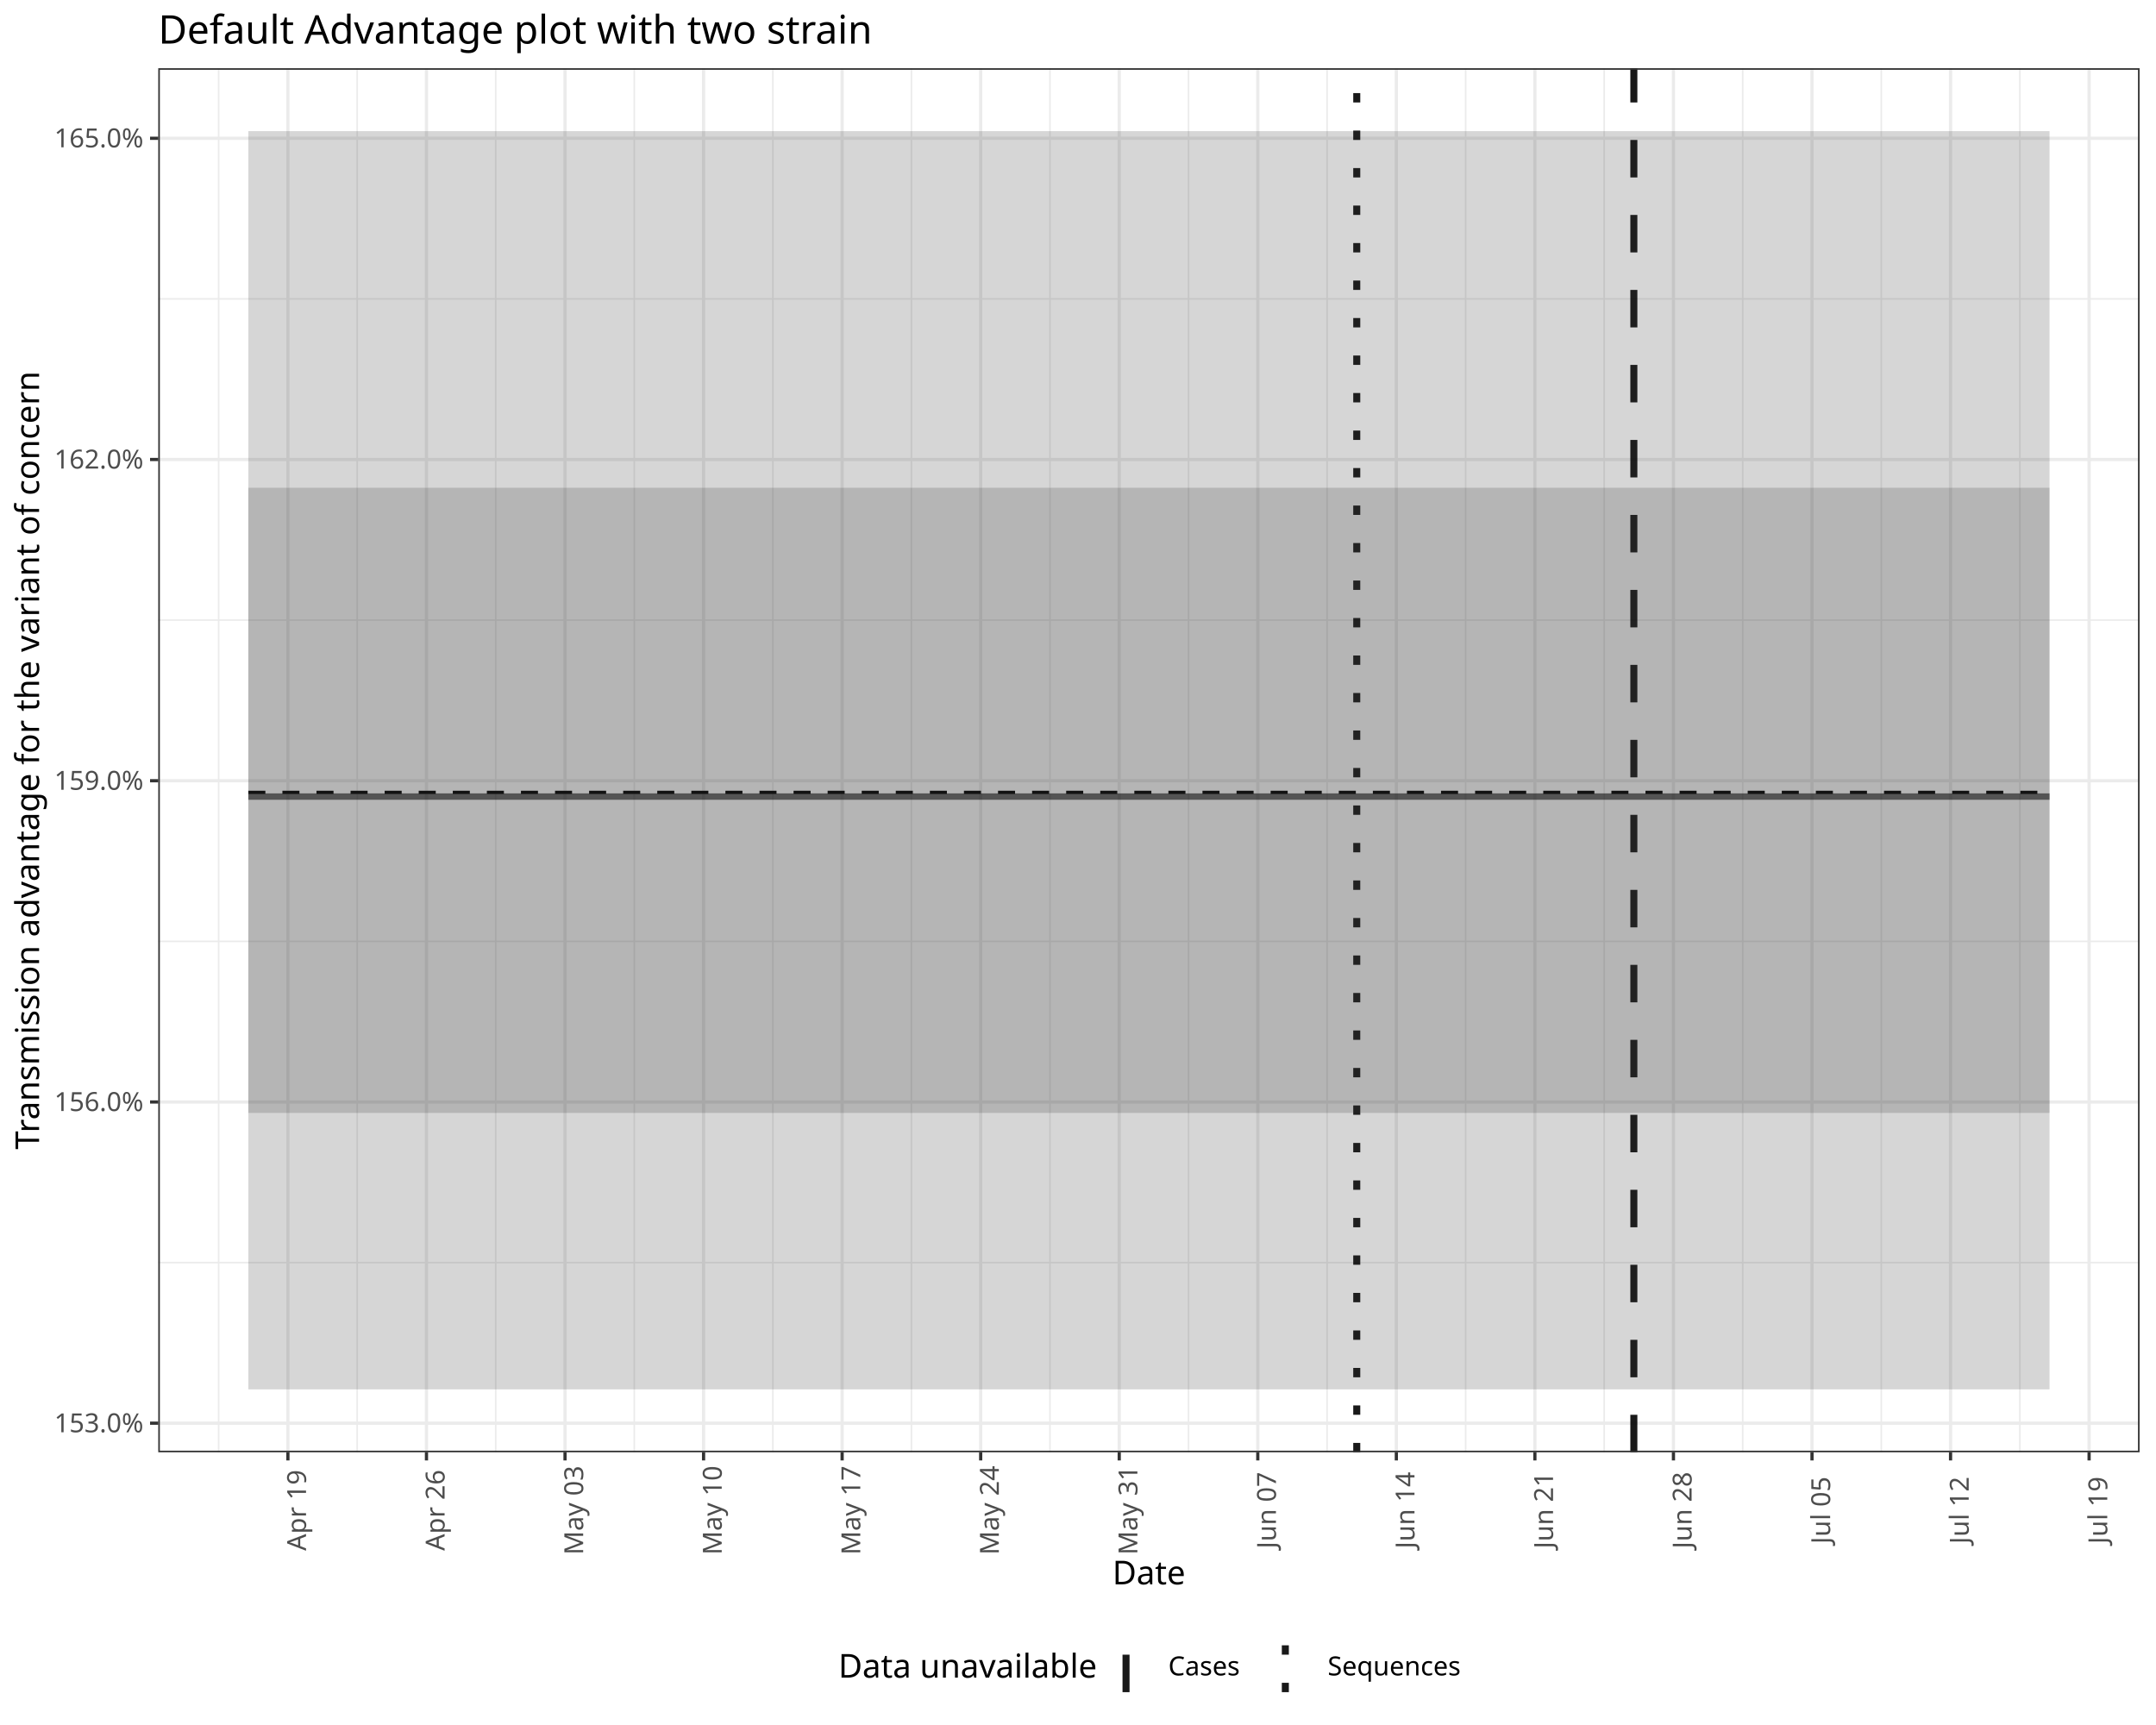
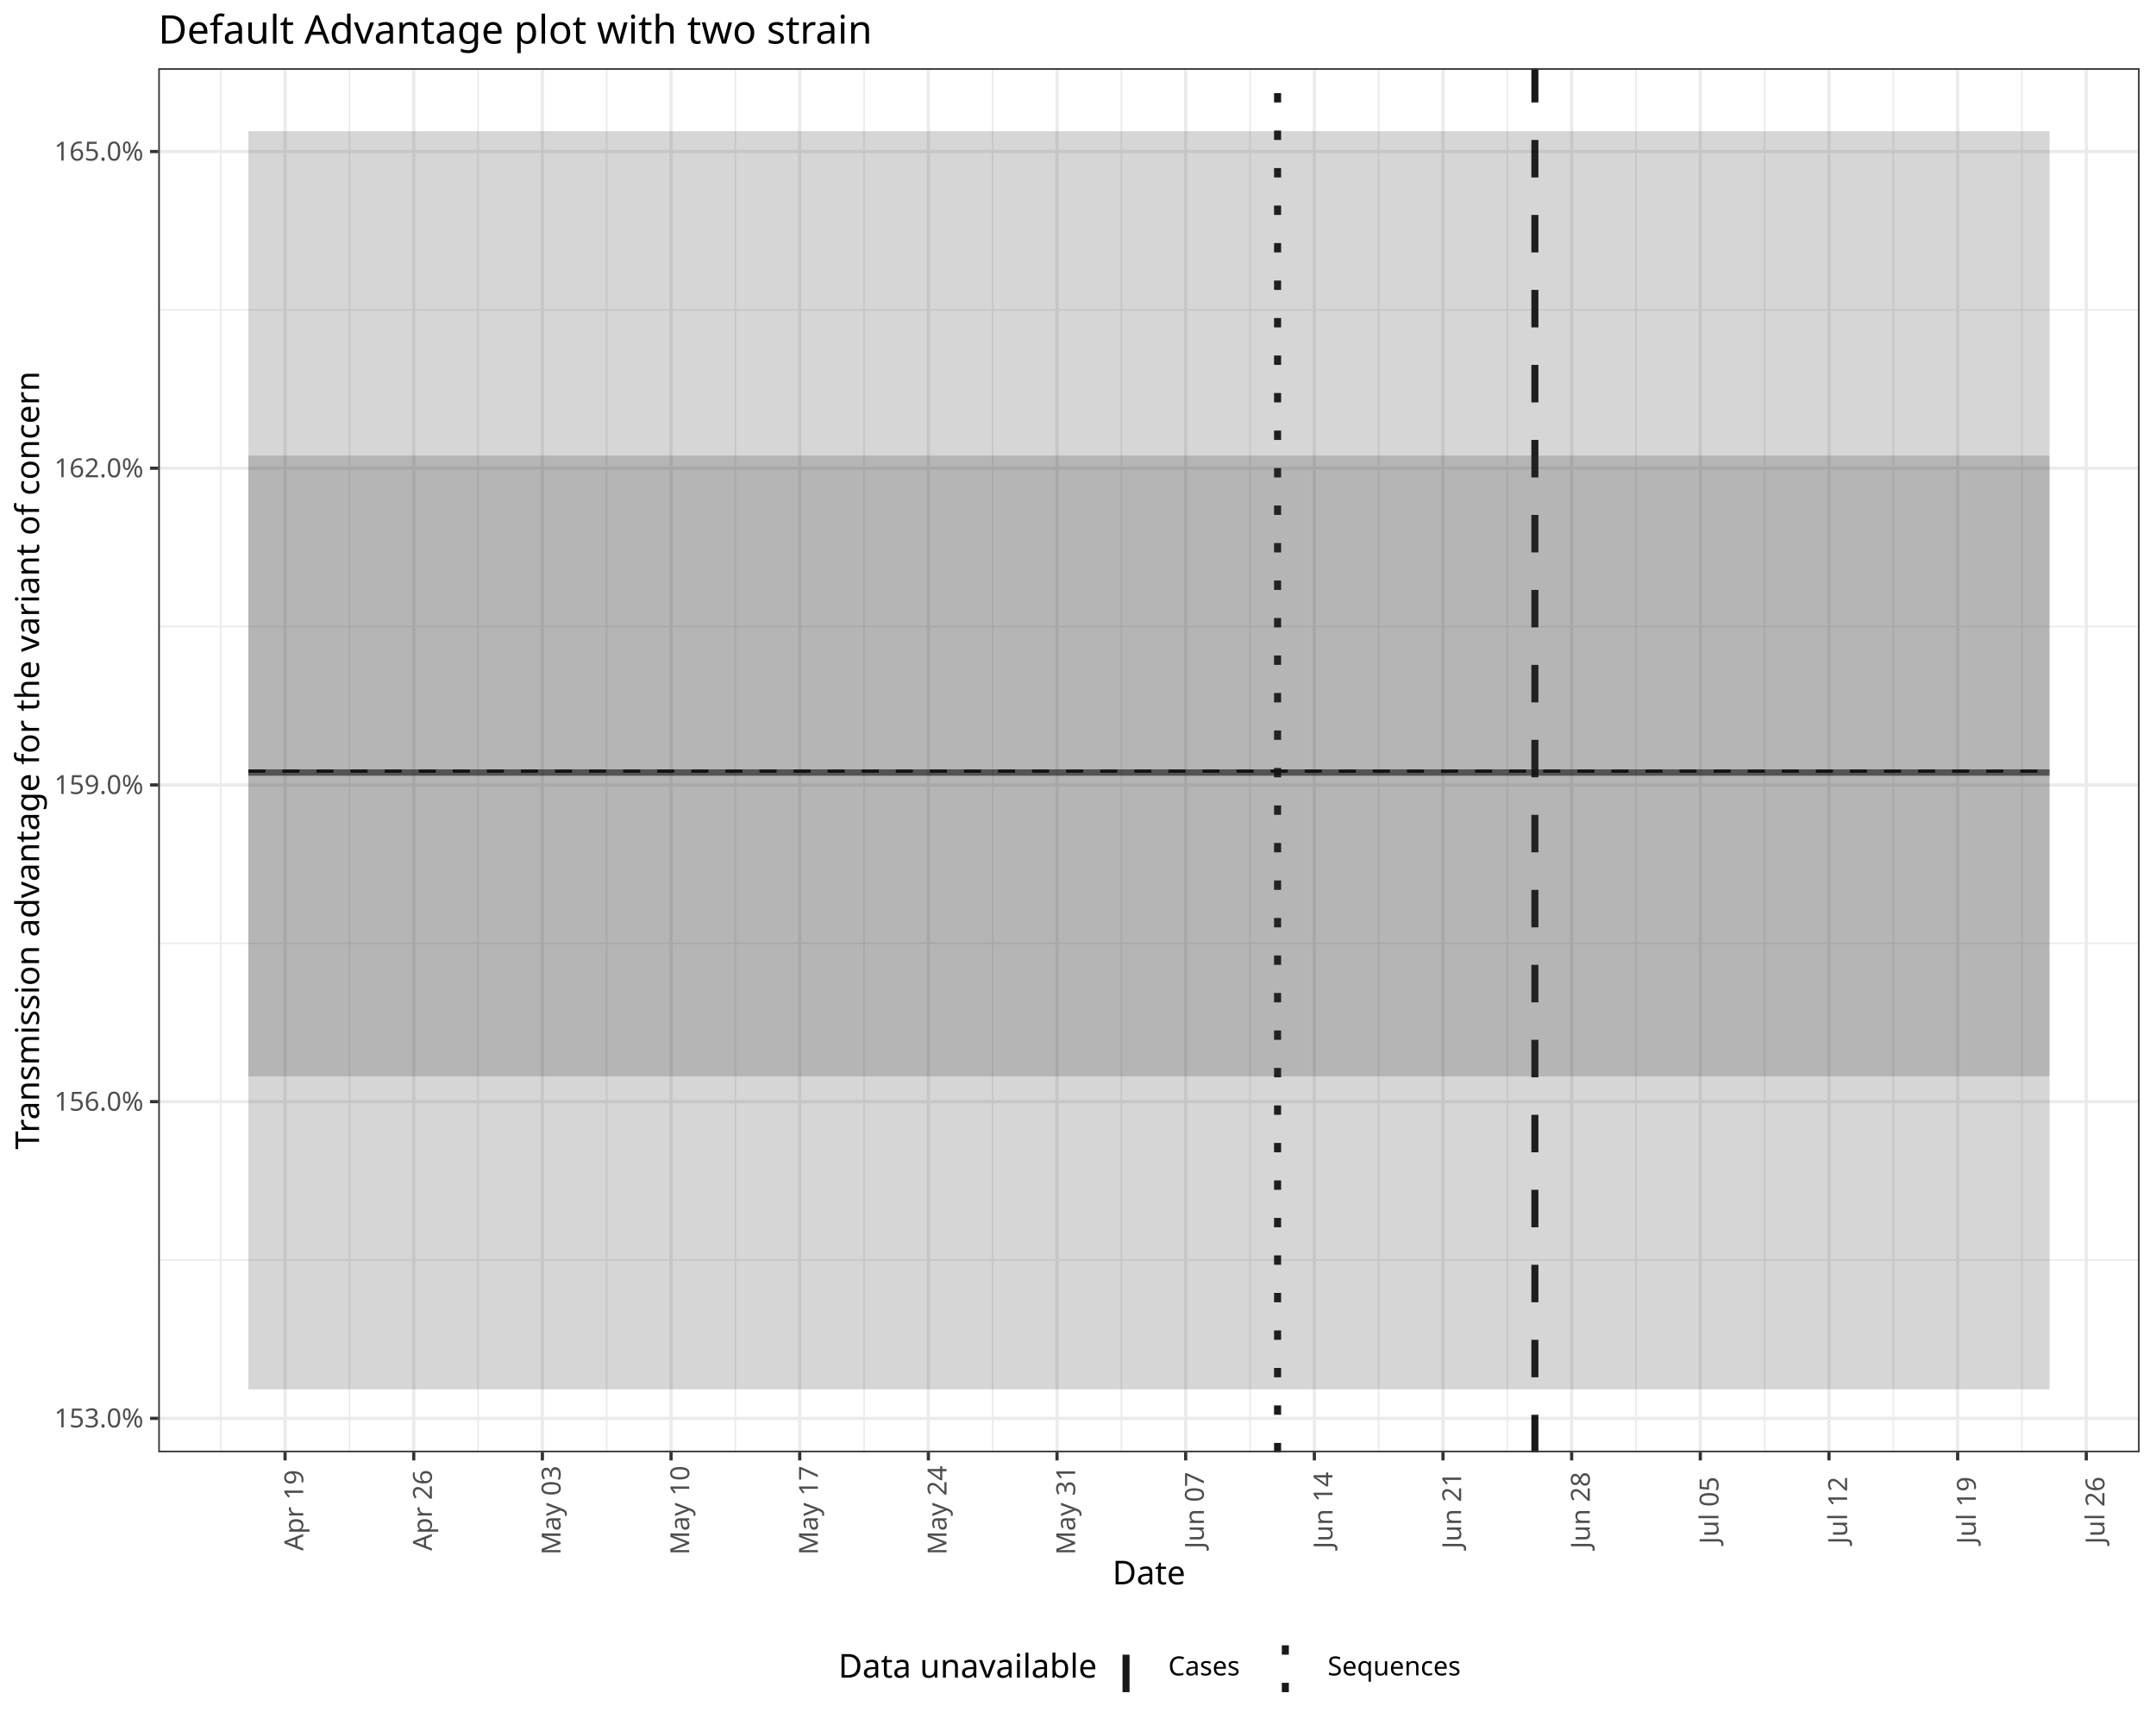
<svg xmlns="http://www.w3.org/2000/svg" class="svglite" data-engine-version="2.0" width="720.00pt" height="576.00pt" viewBox="0 0 720.00 576.00">
  <defs>
    <style type="text/css">
    .svglite line, .svglite polyline, .svglite polygon, .svglite path, .svglite rect, .svglite circle {
      fill: none;
      stroke: #000000;
      stroke-linecap: round;
      stroke-linejoin: round;
      stroke-miterlimit: 10.00;
    }
  </style>
  </defs>
  <rect width="100%" height="100%" style="stroke: none; fill: #FFFFFF;" />
  <defs>
    <clipPath id="cpMC4wMHw3MjAuMDB8MC4wMHw1NzYuMDA=">
      <rect x="0.00" y="0.00" width="720.00" height="576.00" />
    </clipPath>
  </defs>
  <g clip-path="url(#cpMC4wMHw3MjAuMDB8MC4wMHw1NzYuMDA=)">
    <rect x="0.00" y="0.00" width="720.00" height="576.00" style="stroke-width: 1.07; stroke: #FFFFFF; fill: #FFFFFF;" />
  </g>
  <defs>
    <clipPath id="cpNTIuODV8NzE0LjUyfDIyLjc4fDQ4NC45Mw==">
      <rect x="52.85" y="22.78" width="661.67" height="462.15" />
    </clipPath>
  </defs>
  <g clip-path="url(#cpNTIuODV8NzE0LjUyfDIyLjc4fDQ4NC45Mw==)">
    <rect x="52.85" y="22.78" width="661.67" height="462.15" style="stroke-width: 1.07; stroke: none; fill: #FFFFFF;" />
-     <polyline points="52.85,421.59 714.52,421.59 " style="stroke-width: 0.53; stroke: #EBEBEB; stroke-linecap: butt;" />
-     <polyline points="52.85,314.33 714.52,314.33 " style="stroke-width: 0.53; stroke: #EBEBEB; stroke-linecap: butt;" />
-     <polyline points="52.85,207.06 714.52,207.06 " style="stroke-width: 0.53; stroke: #EBEBEB; stroke-linecap: butt;" />
-     <polyline points="52.85,99.80 714.52,99.80 " style="stroke-width: 0.53; stroke: #EBEBEB; stroke-linecap: butt;" />
-     <polyline points="73.01,484.93 73.01,22.78 " style="stroke-width: 0.53; stroke: #EBEBEB; stroke-linecap: butt;" />
-     <polyline points="119.28,484.93 119.28,22.78 " style="stroke-width: 0.53; stroke: #EBEBEB; stroke-linecap: butt;" />
-     <polyline points="165.55,484.93 165.55,22.78 " style="stroke-width: 0.53; stroke: #EBEBEB; stroke-linecap: butt;" />
-     <polyline points="211.82,484.93 211.82,22.78 " style="stroke-width: 0.53; stroke: #EBEBEB; stroke-linecap: butt;" />
-     <polyline points="258.10,484.93 258.10,22.78 " style="stroke-width: 0.53; stroke: #EBEBEB; stroke-linecap: butt;" />
-     <polyline points="304.37,484.93 304.37,22.78 " style="stroke-width: 0.53; stroke: #EBEBEB; stroke-linecap: butt;" />
-     <polyline points="350.64,484.93 350.64,22.78 " style="stroke-width: 0.53; stroke: #EBEBEB; stroke-linecap: butt;" />
-     <polyline points="396.91,484.93 396.91,22.78 " style="stroke-width: 0.53; stroke: #EBEBEB; stroke-linecap: butt;" />
-     <polyline points="443.18,484.93 443.18,22.78 " style="stroke-width: 0.53; stroke: #EBEBEB; stroke-linecap: butt;" />
-     <polyline points="489.45,484.93 489.45,22.78 " style="stroke-width: 0.53; stroke: #EBEBEB; stroke-linecap: butt;" />
-     <polyline points="535.72,484.93 535.72,22.78 " style="stroke-width: 0.53; stroke: #EBEBEB; stroke-linecap: butt;" />
-     <polyline points="581.99,484.93 581.99,22.78 " style="stroke-width: 0.53; stroke: #EBEBEB; stroke-linecap: butt;" />
-     <polyline points="628.26,484.93 628.26,22.78 " style="stroke-width: 0.53; stroke: #EBEBEB; stroke-linecap: butt;" />
-     <polyline points="674.53,484.93 674.53,22.78 " style="stroke-width: 0.53; stroke: #EBEBEB; stroke-linecap: butt;" />
-     <polyline points="52.85,475.22 714.52,475.22 " style="stroke-width: 1.07; stroke: #EBEBEB; stroke-linecap: butt;" />
-     <polyline points="52.85,367.96 714.52,367.96 " style="stroke-width: 1.07; stroke: #EBEBEB; stroke-linecap: butt;" />
-     <polyline points="52.85,260.70 714.52,260.70 " style="stroke-width: 1.07; stroke: #EBEBEB; stroke-linecap: butt;" />
-     <polyline points="52.85,153.43 714.52,153.43 " style="stroke-width: 1.07; stroke: #EBEBEB; stroke-linecap: butt;" />
-     <polyline points="52.85,46.17 714.52,46.17 " style="stroke-width: 1.07; stroke: #EBEBEB; stroke-linecap: butt;" />
-     <polyline points="96.15,484.93 96.15,22.78 " style="stroke-width: 1.07; stroke: #EBEBEB; stroke-linecap: butt;" />
-     <polyline points="142.42,484.93 142.42,22.78 " style="stroke-width: 1.07; stroke: #EBEBEB; stroke-linecap: butt;" />
-     <polyline points="188.69,484.93 188.69,22.78 " style="stroke-width: 1.07; stroke: #EBEBEB; stroke-linecap: butt;" />
-     <polyline points="234.96,484.93 234.96,22.78 " style="stroke-width: 1.07; stroke: #EBEBEB; stroke-linecap: butt;" />
-     <polyline points="281.23,484.93 281.23,22.78 " style="stroke-width: 1.07; stroke: #EBEBEB; stroke-linecap: butt;" />
-     <polyline points="327.50,484.93 327.50,22.78 " style="stroke-width: 1.07; stroke: #EBEBEB; stroke-linecap: butt;" />
-     <polyline points="373.77,484.93 373.77,22.78 " style="stroke-width: 1.07; stroke: #EBEBEB; stroke-linecap: butt;" />
-     <polyline points="420.04,484.93 420.04,22.78 " style="stroke-width: 1.07; stroke: #EBEBEB; stroke-linecap: butt;" />
-     <polyline points="466.31,484.93 466.31,22.78 " style="stroke-width: 1.07; stroke: #EBEBEB; stroke-linecap: butt;" />
-     <polyline points="512.58,484.93 512.58,22.78 " style="stroke-width: 1.07; stroke: #EBEBEB; stroke-linecap: butt;" />
-     <polyline points="558.85,484.93 558.85,22.78 " style="stroke-width: 1.07; stroke: #EBEBEB; stroke-linecap: butt;" />
-     <polyline points="605.12,484.93 605.12,22.78 " style="stroke-width: 1.07; stroke: #EBEBEB; stroke-linecap: butt;" />
-     <polyline points="651.39,484.93 651.39,22.78 " style="stroke-width: 1.07; stroke: #EBEBEB; stroke-linecap: butt;" />
-     <polyline points="697.66,484.93 697.66,22.78 " style="stroke-width: 1.07; stroke: #EBEBEB; stroke-linecap: butt;" />
-     <line x1="545.63" y1="484.93" x2="545.63" y2="22.78" style="stroke-width: 2.35; stroke: #000000; stroke-opacity: 0.90; stroke-dasharray: 12.52,12.52; stroke-linecap: butt;" />
-     <line x1="453.09" y1="484.93" x2="453.09" y2="22.78" style="stroke-width: 2.35; stroke: #000000; stroke-opacity: 0.90; stroke-dasharray: 3.13,9.39; stroke-linecap: butt;" />
-     <polyline points="82.93,265.99 129.20,265.99 175.47,265.99 221.74,265.99 268.01,265.99 314.28,265.99 360.55,265.99 406.82,265.99 453.09,265.99 499.36,265.99 545.63,265.99 591.90,265.99 638.17,265.99 684.44,265.99 " style="stroke-width: 2.13; stroke: #000000; stroke-opacity: 0.60; stroke-linecap: butt;" />
-     <polyline points="82.93,264.58 129.20,264.58 175.47,264.58 221.74,264.58 268.01,264.58 314.28,264.58 360.55,264.58 406.82,264.58 453.09,264.58 499.36,264.58 545.63,264.58 591.90,264.58 638.17,264.58 684.44,264.58 " style="stroke-width: 1.07; stroke-dasharray: 5.69,5.69; stroke-linecap: butt;" />
-     <polygon points="82.93,43.79 129.20,43.79 175.47,43.79 221.74,43.79 268.01,43.79 314.28,43.79 360.55,43.79 406.82,43.79 453.09,43.79 499.36,43.79 545.63,43.79 591.90,43.79 638.17,43.79 684.44,43.79 684.44,463.93 638.17,463.93 591.90,463.93 545.63,463.93 499.36,463.93 453.09,463.93 406.82,463.93 360.55,463.93 314.28,463.93 268.01,463.93 221.74,463.93 175.47,463.93 129.20,463.93 82.93,463.93 " style="stroke-width: 0.00; stroke: none; fill: #333333; fill-opacity: 0.20;" />
-     <polyline points="82.93,43.79 129.20,43.79 175.47,43.79 221.74,43.79 268.01,43.79 314.28,43.79 360.55,43.79 406.82,43.79 453.09,43.79 499.36,43.79 545.63,43.79 591.90,43.79 638.17,43.79 684.44,43.79 " style="stroke-width: 0.43; stroke: none;" />
-     <polyline points="684.44,463.93 638.17,463.93 591.90,463.93 545.63,463.93 499.36,463.93 453.09,463.93 406.82,463.93 360.55,463.93 314.28,463.93 268.01,463.93 221.74,463.93 175.47,463.93 129.20,463.93 82.93,463.93 " style="stroke-width: 0.43; stroke: none;" />
-     <polygon points="82.93,162.87 129.20,162.87 175.47,162.87 221.74,162.87 268.01,162.87 314.28,162.87 360.55,162.87 406.82,162.87 453.09,162.87 499.36,162.87 545.63,162.87 591.90,162.87 638.17,162.87 684.44,162.87 684.44,371.62 638.17,371.62 591.90,371.62 545.63,371.62 499.36,371.62 453.09,371.62 406.82,371.62 360.55,371.62 314.28,371.62 268.01,371.62 221.74,371.62 175.47,371.62 129.20,371.62 82.93,371.62 " style="stroke-width: 0.00; stroke: none; fill: #333333; fill-opacity: 0.20;" />
-     <polyline points="82.93,162.87 129.20,162.87 175.47,162.87 221.74,162.87 268.01,162.87 314.28,162.87 360.55,162.87 406.82,162.87 453.09,162.87 499.36,162.87 545.63,162.87 591.90,162.87 638.17,162.87 684.44,162.87 " style="stroke-width: 1.07; stroke: none;" />
-     <polyline points="684.44,371.62 638.17,371.62 591.90,371.62 545.63,371.62 499.36,371.62 453.09,371.62 406.82,371.62 360.55,371.62 314.28,371.62 268.01,371.62 221.74,371.62 175.47,371.62 129.20,371.62 82.93,371.62 " style="stroke-width: 1.07; stroke: none;" />
+     <polyline points="52.85,420.72 714.52,420.72 " style="stroke-width: 0.53; stroke: #EBEBEB; stroke-linecap: butt;" />
+     <polyline points="52.85,314.97 714.52,314.97 " style="stroke-width: 0.53; stroke: #EBEBEB; stroke-linecap: butt;" />
+     <polyline points="52.85,209.22 714.52,209.22 " style="stroke-width: 0.53; stroke: #EBEBEB; stroke-linecap: butt;" />
+     <polyline points="52.85,103.47 714.52,103.47 " style="stroke-width: 0.53; stroke: #EBEBEB; stroke-linecap: butt;" />
+     <polyline points="73.72,484.93 73.72,22.78 " style="stroke-width: 0.53; stroke: #EBEBEB; stroke-linecap: butt;" />
+     <polyline points="116.69,484.93 116.69,22.78 " style="stroke-width: 0.53; stroke: #EBEBEB; stroke-linecap: butt;" />
+     <polyline points="159.65,484.93 159.65,22.78 " style="stroke-width: 0.53; stroke: #EBEBEB; stroke-linecap: butt;" />
+     <polyline points="202.62,484.93 202.62,22.78 " style="stroke-width: 0.53; stroke: #EBEBEB; stroke-linecap: butt;" />
+     <polyline points="245.58,484.93 245.58,22.78 " style="stroke-width: 0.53; stroke: #EBEBEB; stroke-linecap: butt;" />
+     <polyline points="288.55,484.93 288.55,22.78 " style="stroke-width: 0.53; stroke: #EBEBEB; stroke-linecap: butt;" />
+     <polyline points="331.51,484.93 331.51,22.78 " style="stroke-width: 0.53; stroke: #EBEBEB; stroke-linecap: butt;" />
+     <polyline points="374.48,484.93 374.48,22.78 " style="stroke-width: 0.53; stroke: #EBEBEB; stroke-linecap: butt;" />
+     <polyline points="417.45,484.93 417.45,22.78 " style="stroke-width: 0.53; stroke: #EBEBEB; stroke-linecap: butt;" />
+     <polyline points="460.41,484.93 460.41,22.78 " style="stroke-width: 0.53; stroke: #EBEBEB; stroke-linecap: butt;" />
+     <polyline points="503.38,484.93 503.38,22.78 " style="stroke-width: 0.53; stroke: #EBEBEB; stroke-linecap: butt;" />
+     <polyline points="546.34,484.93 546.34,22.78 " style="stroke-width: 0.53; stroke: #EBEBEB; stroke-linecap: butt;" />
+     <polyline points="589.31,484.93 589.31,22.78 " style="stroke-width: 0.53; stroke: #EBEBEB; stroke-linecap: butt;" />
+     <polyline points="632.27,484.93 632.27,22.78 " style="stroke-width: 0.53; stroke: #EBEBEB; stroke-linecap: butt;" />
+     <polyline points="675.24,484.93 675.24,22.78 " style="stroke-width: 0.53; stroke: #EBEBEB; stroke-linecap: butt;" />
+     <polyline points="52.85,473.60 714.52,473.60 " style="stroke-width: 1.07; stroke: #EBEBEB; stroke-linecap: butt;" />
+     <polyline points="52.85,367.85 714.52,367.85 " style="stroke-width: 1.07; stroke: #EBEBEB; stroke-linecap: butt;" />
+     <polyline points="52.85,262.10 714.52,262.10 " style="stroke-width: 1.07; stroke: #EBEBEB; stroke-linecap: butt;" />
+     <polyline points="52.85,156.34 714.52,156.34 " style="stroke-width: 1.07; stroke: #EBEBEB; stroke-linecap: butt;" />
+     <polyline points="52.85,50.59 714.52,50.59 " style="stroke-width: 1.07; stroke: #EBEBEB; stroke-linecap: butt;" />
+     <polyline points="95.20,484.93 95.20,22.78 " style="stroke-width: 1.07; stroke: #EBEBEB; stroke-linecap: butt;" />
+     <polyline points="138.17,484.93 138.17,22.78 " style="stroke-width: 1.07; stroke: #EBEBEB; stroke-linecap: butt;" />
+     <polyline points="181.13,484.93 181.13,22.78 " style="stroke-width: 1.07; stroke: #EBEBEB; stroke-linecap: butt;" />
+     <polyline points="224.10,484.93 224.10,22.78 " style="stroke-width: 1.07; stroke: #EBEBEB; stroke-linecap: butt;" />
+     <polyline points="267.07,484.93 267.07,22.78 " style="stroke-width: 1.07; stroke: #EBEBEB; stroke-linecap: butt;" />
+     <polyline points="310.03,484.93 310.03,22.78 " style="stroke-width: 1.07; stroke: #EBEBEB; stroke-linecap: butt;" />
+     <polyline points="353.00,484.93 353.00,22.78 " style="stroke-width: 1.07; stroke: #EBEBEB; stroke-linecap: butt;" />
+     <polyline points="395.96,484.93 395.96,22.78 " style="stroke-width: 1.07; stroke: #EBEBEB; stroke-linecap: butt;" />
+     <polyline points="438.93,484.93 438.93,22.78 " style="stroke-width: 1.07; stroke: #EBEBEB; stroke-linecap: butt;" />
+     <polyline points="481.89,484.93 481.89,22.78 " style="stroke-width: 1.07; stroke: #EBEBEB; stroke-linecap: butt;" />
+     <polyline points="524.86,484.93 524.86,22.78 " style="stroke-width: 1.07; stroke: #EBEBEB; stroke-linecap: butt;" />
+     <polyline points="567.82,484.93 567.82,22.78 " style="stroke-width: 1.07; stroke: #EBEBEB; stroke-linecap: butt;" />
+     <polyline points="610.79,484.93 610.79,22.78 " style="stroke-width: 1.07; stroke: #EBEBEB; stroke-linecap: butt;" />
+     <polyline points="653.76,484.93 653.76,22.78 " style="stroke-width: 1.07; stroke: #EBEBEB; stroke-linecap: butt;" />
+     <polyline points="696.72,484.93 696.72,22.78 " style="stroke-width: 1.07; stroke: #EBEBEB; stroke-linecap: butt;" />
+     <line x1="512.58" y1="484.93" x2="512.58" y2="22.78" style="stroke-width: 2.35; stroke: #000000; stroke-opacity: 0.90; stroke-dasharray: 12.52,12.52; stroke-linecap: butt;" />
+     <line x1="426.65" y1="484.93" x2="426.65" y2="22.78" style="stroke-width: 2.35; stroke: #000000; stroke-opacity: 0.90; stroke-dasharray: 3.13,9.39; stroke-linecap: butt;" />
+     <polyline points="82.93,257.96 125.89,257.96 168.86,257.96 211.82,257.96 254.79,257.96 297.76,257.96 340.72,257.96 383.69,257.96 426.65,257.96 469.62,257.96 512.58,257.96 555.55,257.96 598.51,257.96 641.48,257.96 684.44,257.96 " style="stroke-width: 2.13; stroke: #000000; stroke-opacity: 0.60; stroke-linecap: butt;" />
+     <polyline points="82.93,257.50 125.89,257.50 168.86,257.50 211.82,257.50 254.79,257.50 297.76,257.50 340.72,257.50 383.69,257.50 426.65,257.50 469.62,257.50 512.58,257.50 555.55,257.50 598.51,257.50 641.48,257.50 684.44,257.50 " style="stroke-width: 1.07; stroke-dasharray: 5.69,5.69; stroke-linecap: butt;" />
+     <polygon points="82.93,43.79 125.89,43.79 168.86,43.79 211.82,43.79 254.79,43.79 297.76,43.79 340.72,43.79 383.69,43.79 426.65,43.79 469.62,43.79 512.58,43.79 555.55,43.79 598.51,43.79 641.48,43.79 684.44,43.79 684.44,463.93 641.48,463.93 598.51,463.93 555.55,463.93 512.58,463.93 469.62,463.93 426.65,463.93 383.69,463.93 340.72,463.93 297.76,463.93 254.79,463.93 211.82,463.93 168.86,463.93 125.89,463.93 82.93,463.93 " style="stroke-width: 0.00; stroke: none; fill: #333333; fill-opacity: 0.20;" />
+     <polyline points="82.93,43.79 125.89,43.79 168.86,43.79 211.82,43.79 254.79,43.79 297.76,43.79 340.72,43.79 383.69,43.79 426.65,43.79 469.62,43.79 512.58,43.79 555.55,43.79 598.51,43.79 641.48,43.79 684.44,43.79 " style="stroke-width: 0.43; stroke: none;" />
+     <polyline points="684.44,463.93 641.48,463.93 598.51,463.93 555.55,463.93 512.58,463.93 469.62,463.93 426.65,463.93 383.69,463.93 340.72,463.93 297.76,463.93 254.79,463.93 211.82,463.93 168.86,463.93 125.89,463.93 82.93,463.93 " style="stroke-width: 0.43; stroke: none;" />
+     <polygon points="82.93,152.14 125.89,152.14 168.86,152.14 211.82,152.14 254.79,152.14 297.76,152.14 340.72,152.14 383.69,152.14 426.65,152.14 469.62,152.14 512.58,152.14 555.55,152.14 598.51,152.14 641.48,152.14 684.44,152.14 684.44,359.41 641.48,359.41 598.51,359.41 555.55,359.41 512.58,359.41 469.62,359.41 426.65,359.41 383.69,359.41 340.72,359.41 297.76,359.41 254.79,359.41 211.82,359.41 168.86,359.41 125.89,359.41 82.93,359.41 " style="stroke-width: 0.00; stroke: none; fill: #333333; fill-opacity: 0.20;" />
+     <polyline points="82.93,152.14 125.89,152.14 168.86,152.14 211.82,152.14 254.79,152.14 297.76,152.14 340.72,152.14 383.69,152.14 426.65,152.14 469.62,152.14 512.58,152.14 555.55,152.14 598.51,152.14 641.48,152.14 684.44,152.14 " style="stroke-width: 1.07; stroke: none;" />
+     <polyline points="684.44,359.41 641.48,359.41 598.51,359.41 555.55,359.41 512.58,359.41 469.62,359.41 426.65,359.41 383.69,359.41 340.72,359.41 297.76,359.41 254.79,359.41 211.82,359.41 168.86,359.41 125.89,359.41 82.93,359.41 " style="stroke-width: 1.07; stroke: none;" />
    <rect x="52.85" y="22.78" width="661.67" height="462.15" style="stroke-width: 1.07; stroke: #333333;" />
  </g>
  <g clip-path="url(#cpMC4wMHw3MjAuMDB8MC4wMHw1NzYuMDA=)">
-     <text x="47.92" y="478.25" text-anchor="end" style="font-size: 8.80px; fill: #4D4D4D; font-family: sans;" textLength="29.85px" lengthAdjust="spacingAndGlyphs">153.0%</text>
-     <text x="47.92" y="370.99" text-anchor="end" style="font-size: 8.80px; fill: #4D4D4D; font-family: sans;" textLength="29.85px" lengthAdjust="spacingAndGlyphs">156.0%</text>
-     <text x="47.92" y="263.72" text-anchor="end" style="font-size: 8.80px; fill: #4D4D4D; font-family: sans;" textLength="29.85px" lengthAdjust="spacingAndGlyphs">159.0%</text>
-     <text x="47.92" y="156.46" text-anchor="end" style="font-size: 8.80px; fill: #4D4D4D; font-family: sans;" textLength="29.85px" lengthAdjust="spacingAndGlyphs">162.0%</text>
-     <text x="47.92" y="49.20" text-anchor="end" style="font-size: 8.80px; fill: #4D4D4D; font-family: sans;" textLength="29.85px" lengthAdjust="spacingAndGlyphs">165.0%</text>
-     <polyline points="50.11,475.22 52.85,475.22 " style="stroke-width: 1.07; stroke: #333333; stroke-linecap: butt;" />
-     <polyline points="50.11,367.96 52.85,367.96 " style="stroke-width: 1.07; stroke: #333333; stroke-linecap: butt;" />
-     <polyline points="50.11,260.70 52.85,260.70 " style="stroke-width: 1.07; stroke: #333333; stroke-linecap: butt;" />
-     <polyline points="50.11,153.43 52.85,153.43 " style="stroke-width: 1.07; stroke: #333333; stroke-linecap: butt;" />
-     <polyline points="50.11,46.17 52.85,46.17 " style="stroke-width: 1.07; stroke: #333333; stroke-linecap: butt;" />
-     <polyline points="96.15,487.67 96.15,484.93 " style="stroke-width: 1.07; stroke: #333333; stroke-linecap: butt;" />
-     <polyline points="142.42,487.67 142.42,484.93 " style="stroke-width: 1.07; stroke: #333333; stroke-linecap: butt;" />
-     <polyline points="188.69,487.67 188.69,484.93 " style="stroke-width: 1.07; stroke: #333333; stroke-linecap: butt;" />
-     <polyline points="234.96,487.67 234.96,484.93 " style="stroke-width: 1.07; stroke: #333333; stroke-linecap: butt;" />
-     <polyline points="281.23,487.67 281.23,484.93 " style="stroke-width: 1.07; stroke: #333333; stroke-linecap: butt;" />
-     <polyline points="327.50,487.67 327.50,484.93 " style="stroke-width: 1.07; stroke: #333333; stroke-linecap: butt;" />
-     <polyline points="373.77,487.67 373.77,484.93 " style="stroke-width: 1.07; stroke: #333333; stroke-linecap: butt;" />
-     <polyline points="420.04,487.67 420.04,484.93 " style="stroke-width: 1.07; stroke: #333333; stroke-linecap: butt;" />
-     <polyline points="466.31,487.67 466.31,484.93 " style="stroke-width: 1.07; stroke: #333333; stroke-linecap: butt;" />
-     <polyline points="512.58,487.67 512.58,484.93 " style="stroke-width: 1.07; stroke: #333333; stroke-linecap: butt;" />
-     <polyline points="558.85,487.67 558.85,484.93 " style="stroke-width: 1.07; stroke: #333333; stroke-linecap: butt;" />
-     <polyline points="605.12,487.67 605.12,484.93 " style="stroke-width: 1.07; stroke: #333333; stroke-linecap: butt;" />
-     <polyline points="651.39,487.67 651.39,484.93 " style="stroke-width: 1.07; stroke: #333333; stroke-linecap: butt;" />
-     <polyline points="697.66,487.67 697.66,484.93 " style="stroke-width: 1.07; stroke: #333333; stroke-linecap: butt;" />
-     <text transform="translate(102.20,504.30) rotate(-90)" text-anchor="middle" style="font-size: 8.80px; fill: #4D4D4D; font-family: sans;" textLength="25.93px" lengthAdjust="spacingAndGlyphs">Apr 19</text>
-     <text transform="translate(148.47,504.30) rotate(-90)" text-anchor="middle" style="font-size: 8.80px; fill: #4D4D4D; font-family: sans;" textLength="25.93px" lengthAdjust="spacingAndGlyphs">Apr 26</text>
-     <text transform="translate(194.75,504.30) rotate(-90)" text-anchor="middle" style="font-size: 8.80px; fill: #4D4D4D; font-family: sans;" textLength="28.87px" lengthAdjust="spacingAndGlyphs">May 03</text>
-     <text transform="translate(241.02,504.30) rotate(-90)" text-anchor="middle" style="font-size: 8.80px; fill: #4D4D4D; font-family: sans;" textLength="28.87px" lengthAdjust="spacingAndGlyphs">May 10</text>
-     <text transform="translate(287.29,504.30) rotate(-90)" text-anchor="middle" style="font-size: 8.80px; fill: #4D4D4D; font-family: sans;" textLength="28.87px" lengthAdjust="spacingAndGlyphs">May 17</text>
-     <text transform="translate(333.56,504.30) rotate(-90)" text-anchor="middle" style="font-size: 8.80px; fill: #4D4D4D; font-family: sans;" textLength="28.87px" lengthAdjust="spacingAndGlyphs">May 24</text>
-     <text transform="translate(379.83,504.30) rotate(-90)" text-anchor="middle" style="font-size: 8.80px; fill: #4D4D4D; font-family: sans;" textLength="28.87px" lengthAdjust="spacingAndGlyphs">May 31</text>
-     <text transform="translate(426.10,504.30) rotate(-90)" text-anchor="middle" style="font-size: 8.80px; fill: #4D4D4D; font-family: sans;" textLength="26.43px" lengthAdjust="spacingAndGlyphs">Jun 07</text>
-     <text transform="translate(472.37,504.30) rotate(-90)" text-anchor="middle" style="font-size: 8.80px; fill: #4D4D4D; font-family: sans;" textLength="26.43px" lengthAdjust="spacingAndGlyphs">Jun 14</text>
-     <text transform="translate(518.64,504.30) rotate(-90)" text-anchor="middle" style="font-size: 8.80px; fill: #4D4D4D; font-family: sans;" textLength="26.43px" lengthAdjust="spacingAndGlyphs">Jun 21</text>
-     <text transform="translate(564.91,504.30) rotate(-90)" text-anchor="middle" style="font-size: 8.80px; fill: #4D4D4D; font-family: sans;" textLength="26.43px" lengthAdjust="spacingAndGlyphs">Jun 28</text>
-     <text transform="translate(611.18,504.30) rotate(-90)" text-anchor="middle" style="font-size: 8.80px; fill: #4D4D4D; font-family: sans;" textLength="23.49px" lengthAdjust="spacingAndGlyphs">Jul 05</text>
-     <text transform="translate(657.45,504.30) rotate(-90)" text-anchor="middle" style="font-size: 8.80px; fill: #4D4D4D; font-family: sans;" textLength="23.49px" lengthAdjust="spacingAndGlyphs">Jul 12</text>
-     <text transform="translate(703.72,504.30) rotate(-90)" text-anchor="middle" style="font-size: 8.80px; fill: #4D4D4D; font-family: sans;" textLength="23.49px" lengthAdjust="spacingAndGlyphs">Jul 19</text>
+     <text x="47.92" y="476.62" text-anchor="end" style="font-size: 8.80px; fill: #4D4D4D; font-family: sans;" textLength="29.85px" lengthAdjust="spacingAndGlyphs">153.0%</text>
+     <text x="47.92" y="370.87" text-anchor="end" style="font-size: 8.80px; fill: #4D4D4D; font-family: sans;" textLength="29.85px" lengthAdjust="spacingAndGlyphs">156.0%</text>
+     <text x="47.92" y="265.12" text-anchor="end" style="font-size: 8.80px; fill: #4D4D4D; font-family: sans;" textLength="29.85px" lengthAdjust="spacingAndGlyphs">159.0%</text>
+     <text x="47.92" y="159.37" text-anchor="end" style="font-size: 8.80px; fill: #4D4D4D; font-family: sans;" textLength="29.85px" lengthAdjust="spacingAndGlyphs">162.0%</text>
+     <text x="47.92" y="53.62" text-anchor="end" style="font-size: 8.80px; fill: #4D4D4D; font-family: sans;" textLength="29.85px" lengthAdjust="spacingAndGlyphs">165.0%</text>
+     <polyline points="50.11,473.60 52.85,473.60 " style="stroke-width: 1.07; stroke: #333333; stroke-linecap: butt;" />
+     <polyline points="50.11,367.85 52.85,367.85 " style="stroke-width: 1.07; stroke: #333333; stroke-linecap: butt;" />
+     <polyline points="50.11,262.10 52.85,262.10 " style="stroke-width: 1.07; stroke: #333333; stroke-linecap: butt;" />
+     <polyline points="50.11,156.34 52.85,156.34 " style="stroke-width: 1.07; stroke: #333333; stroke-linecap: butt;" />
+     <polyline points="50.11,50.59 52.85,50.59 " style="stroke-width: 1.07; stroke: #333333; stroke-linecap: butt;" />
+     <polyline points="95.20,487.67 95.20,484.93 " style="stroke-width: 1.07; stroke: #333333; stroke-linecap: butt;" />
+     <polyline points="138.17,487.67 138.17,484.93 " style="stroke-width: 1.07; stroke: #333333; stroke-linecap: butt;" />
+     <polyline points="181.13,487.67 181.13,484.93 " style="stroke-width: 1.07; stroke: #333333; stroke-linecap: butt;" />
+     <polyline points="224.10,487.67 224.10,484.93 " style="stroke-width: 1.07; stroke: #333333; stroke-linecap: butt;" />
+     <polyline points="267.07,487.67 267.07,484.93 " style="stroke-width: 1.07; stroke: #333333; stroke-linecap: butt;" />
+     <polyline points="310.03,487.67 310.03,484.93 " style="stroke-width: 1.07; stroke: #333333; stroke-linecap: butt;" />
+     <polyline points="353.00,487.67 353.00,484.93 " style="stroke-width: 1.07; stroke: #333333; stroke-linecap: butt;" />
+     <polyline points="395.96,487.67 395.96,484.93 " style="stroke-width: 1.07; stroke: #333333; stroke-linecap: butt;" />
+     <polyline points="438.93,487.67 438.93,484.93 " style="stroke-width: 1.07; stroke: #333333; stroke-linecap: butt;" />
+     <polyline points="481.89,487.67 481.89,484.93 " style="stroke-width: 1.07; stroke: #333333; stroke-linecap: butt;" />
+     <polyline points="524.86,487.67 524.86,484.93 " style="stroke-width: 1.07; stroke: #333333; stroke-linecap: butt;" />
+     <polyline points="567.82,487.67 567.82,484.93 " style="stroke-width: 1.07; stroke: #333333; stroke-linecap: butt;" />
+     <polyline points="610.79,487.67 610.79,484.93 " style="stroke-width: 1.07; stroke: #333333; stroke-linecap: butt;" />
+     <polyline points="653.76,487.67 653.76,484.93 " style="stroke-width: 1.07; stroke: #333333; stroke-linecap: butt;" />
+     <polyline points="696.72,487.67 696.72,484.93 " style="stroke-width: 1.07; stroke: #333333; stroke-linecap: butt;" />
+     <text transform="translate(101.26,504.30) rotate(-90)" text-anchor="middle" style="font-size: 8.80px; fill: #4D4D4D; font-family: sans;" textLength="25.93px" lengthAdjust="spacingAndGlyphs">Apr 19</text>
+     <text transform="translate(144.23,504.30) rotate(-90)" text-anchor="middle" style="font-size: 8.80px; fill: #4D4D4D; font-family: sans;" textLength="25.93px" lengthAdjust="spacingAndGlyphs">Apr 26</text>
+     <text transform="translate(187.19,504.30) rotate(-90)" text-anchor="middle" style="font-size: 8.80px; fill: #4D4D4D; font-family: sans;" textLength="28.87px" lengthAdjust="spacingAndGlyphs">May 03</text>
+     <text transform="translate(230.16,504.30) rotate(-90)" text-anchor="middle" style="font-size: 8.80px; fill: #4D4D4D; font-family: sans;" textLength="28.87px" lengthAdjust="spacingAndGlyphs">May 10</text>
+     <text transform="translate(273.12,504.30) rotate(-90)" text-anchor="middle" style="font-size: 8.80px; fill: #4D4D4D; font-family: sans;" textLength="28.87px" lengthAdjust="spacingAndGlyphs">May 17</text>
+     <text transform="translate(316.09,504.30) rotate(-90)" text-anchor="middle" style="font-size: 8.80px; fill: #4D4D4D; font-family: sans;" textLength="28.87px" lengthAdjust="spacingAndGlyphs">May 24</text>
+     <text transform="translate(359.05,504.30) rotate(-90)" text-anchor="middle" style="font-size: 8.80px; fill: #4D4D4D; font-family: sans;" textLength="28.87px" lengthAdjust="spacingAndGlyphs">May 31</text>
+     <text transform="translate(402.02,504.30) rotate(-90)" text-anchor="middle" style="font-size: 8.80px; fill: #4D4D4D; font-family: sans;" textLength="26.43px" lengthAdjust="spacingAndGlyphs">Jun 07</text>
+     <text transform="translate(444.98,504.30) rotate(-90)" text-anchor="middle" style="font-size: 8.80px; fill: #4D4D4D; font-family: sans;" textLength="26.43px" lengthAdjust="spacingAndGlyphs">Jun 14</text>
+     <text transform="translate(487.95,504.30) rotate(-90)" text-anchor="middle" style="font-size: 8.80px; fill: #4D4D4D; font-family: sans;" textLength="26.43px" lengthAdjust="spacingAndGlyphs">Jun 21</text>
+     <text transform="translate(530.91,504.30) rotate(-90)" text-anchor="middle" style="font-size: 8.80px; fill: #4D4D4D; font-family: sans;" textLength="26.43px" lengthAdjust="spacingAndGlyphs">Jun 28</text>
+     <text transform="translate(573.88,504.30) rotate(-90)" text-anchor="middle" style="font-size: 8.80px; fill: #4D4D4D; font-family: sans;" textLength="23.49px" lengthAdjust="spacingAndGlyphs">Jul 05</text>
+     <text transform="translate(616.85,504.30) rotate(-90)" text-anchor="middle" style="font-size: 8.80px; fill: #4D4D4D; font-family: sans;" textLength="23.49px" lengthAdjust="spacingAndGlyphs">Jul 12</text>
+     <text transform="translate(659.81,504.30) rotate(-90)" text-anchor="middle" style="font-size: 8.80px; fill: #4D4D4D; font-family: sans;" textLength="23.49px" lengthAdjust="spacingAndGlyphs">Jul 19</text>
+     <text transform="translate(702.78,504.30) rotate(-90)" text-anchor="middle" style="font-size: 8.80px; fill: #4D4D4D; font-family: sans;" textLength="23.49px" lengthAdjust="spacingAndGlyphs">Jul 26</text>
    <text x="383.69" y="529.04" text-anchor="middle" style="font-size: 11.00px; font-family: sans;" textLength="23.24px" lengthAdjust="spacingAndGlyphs">Date</text>
    <text transform="translate(13.05,253.86) rotate(-90)" text-anchor="middle" style="font-size: 11.00px; font-family: sans;" textLength="244.61px" lengthAdjust="spacingAndGlyphs">Transmission advantage for the variant of concern</text>
    <rect x="274.49" y="542.28" width="218.39" height="28.24" style="stroke-width: 1.07; stroke: none; fill: #FFFFFF;" />
    <text x="279.97" y="560.19" style="font-size: 11.00px; font-family: sans;" textLength="81.95px" lengthAdjust="spacingAndGlyphs">Data unavailable</text>
    <rect x="367.40" y="547.76" width="17.28" height="17.28" style="stroke-width: 1.07; stroke: none; fill: #FFFFFF;" />
    <line x1="376.04" y1="565.04" x2="376.04" y2="547.76" style="stroke-width: 2.35; stroke: #000000; stroke-opacity: 0.90; stroke-dasharray: 12.52,12.52; stroke-linecap: butt;" />
    <rect x="420.60" y="547.76" width="17.28" height="17.28" style="stroke-width: 1.07; stroke: none; fill: #FFFFFF;" />
    <line x1="429.24" y1="565.04" x2="429.24" y2="547.76" style="stroke-width: 2.35; stroke: #000000; stroke-opacity: 0.90; stroke-dasharray: 3.13,9.39; stroke-linecap: butt;" />
    <text x="390.16" y="559.43" style="font-size: 8.80px; font-family: sans;" textLength="24.95px" lengthAdjust="spacingAndGlyphs">Cases</text>
    <text x="443.36" y="559.43" style="font-size: 8.80px; font-family: sans;" textLength="44.05px" lengthAdjust="spacingAndGlyphs">Sequences</text>
    <text x="52.85" y="14.56" style="font-size: 13.20px; font-family: sans;" textLength="220.87px" lengthAdjust="spacingAndGlyphs">Default Advantage plot with two strain</text>
  </g>
</svg>
